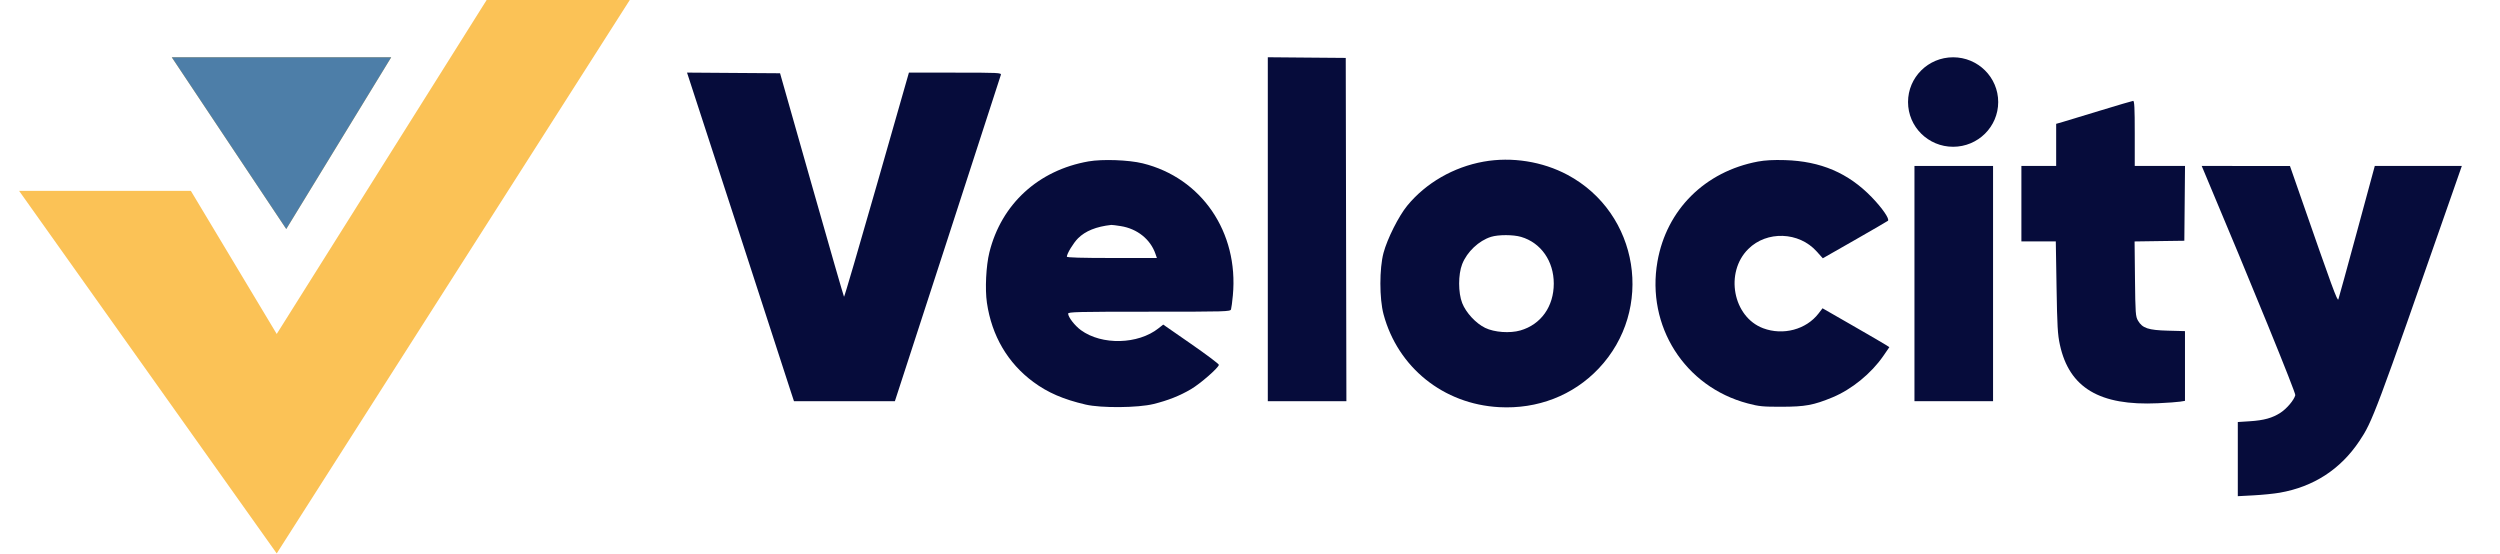
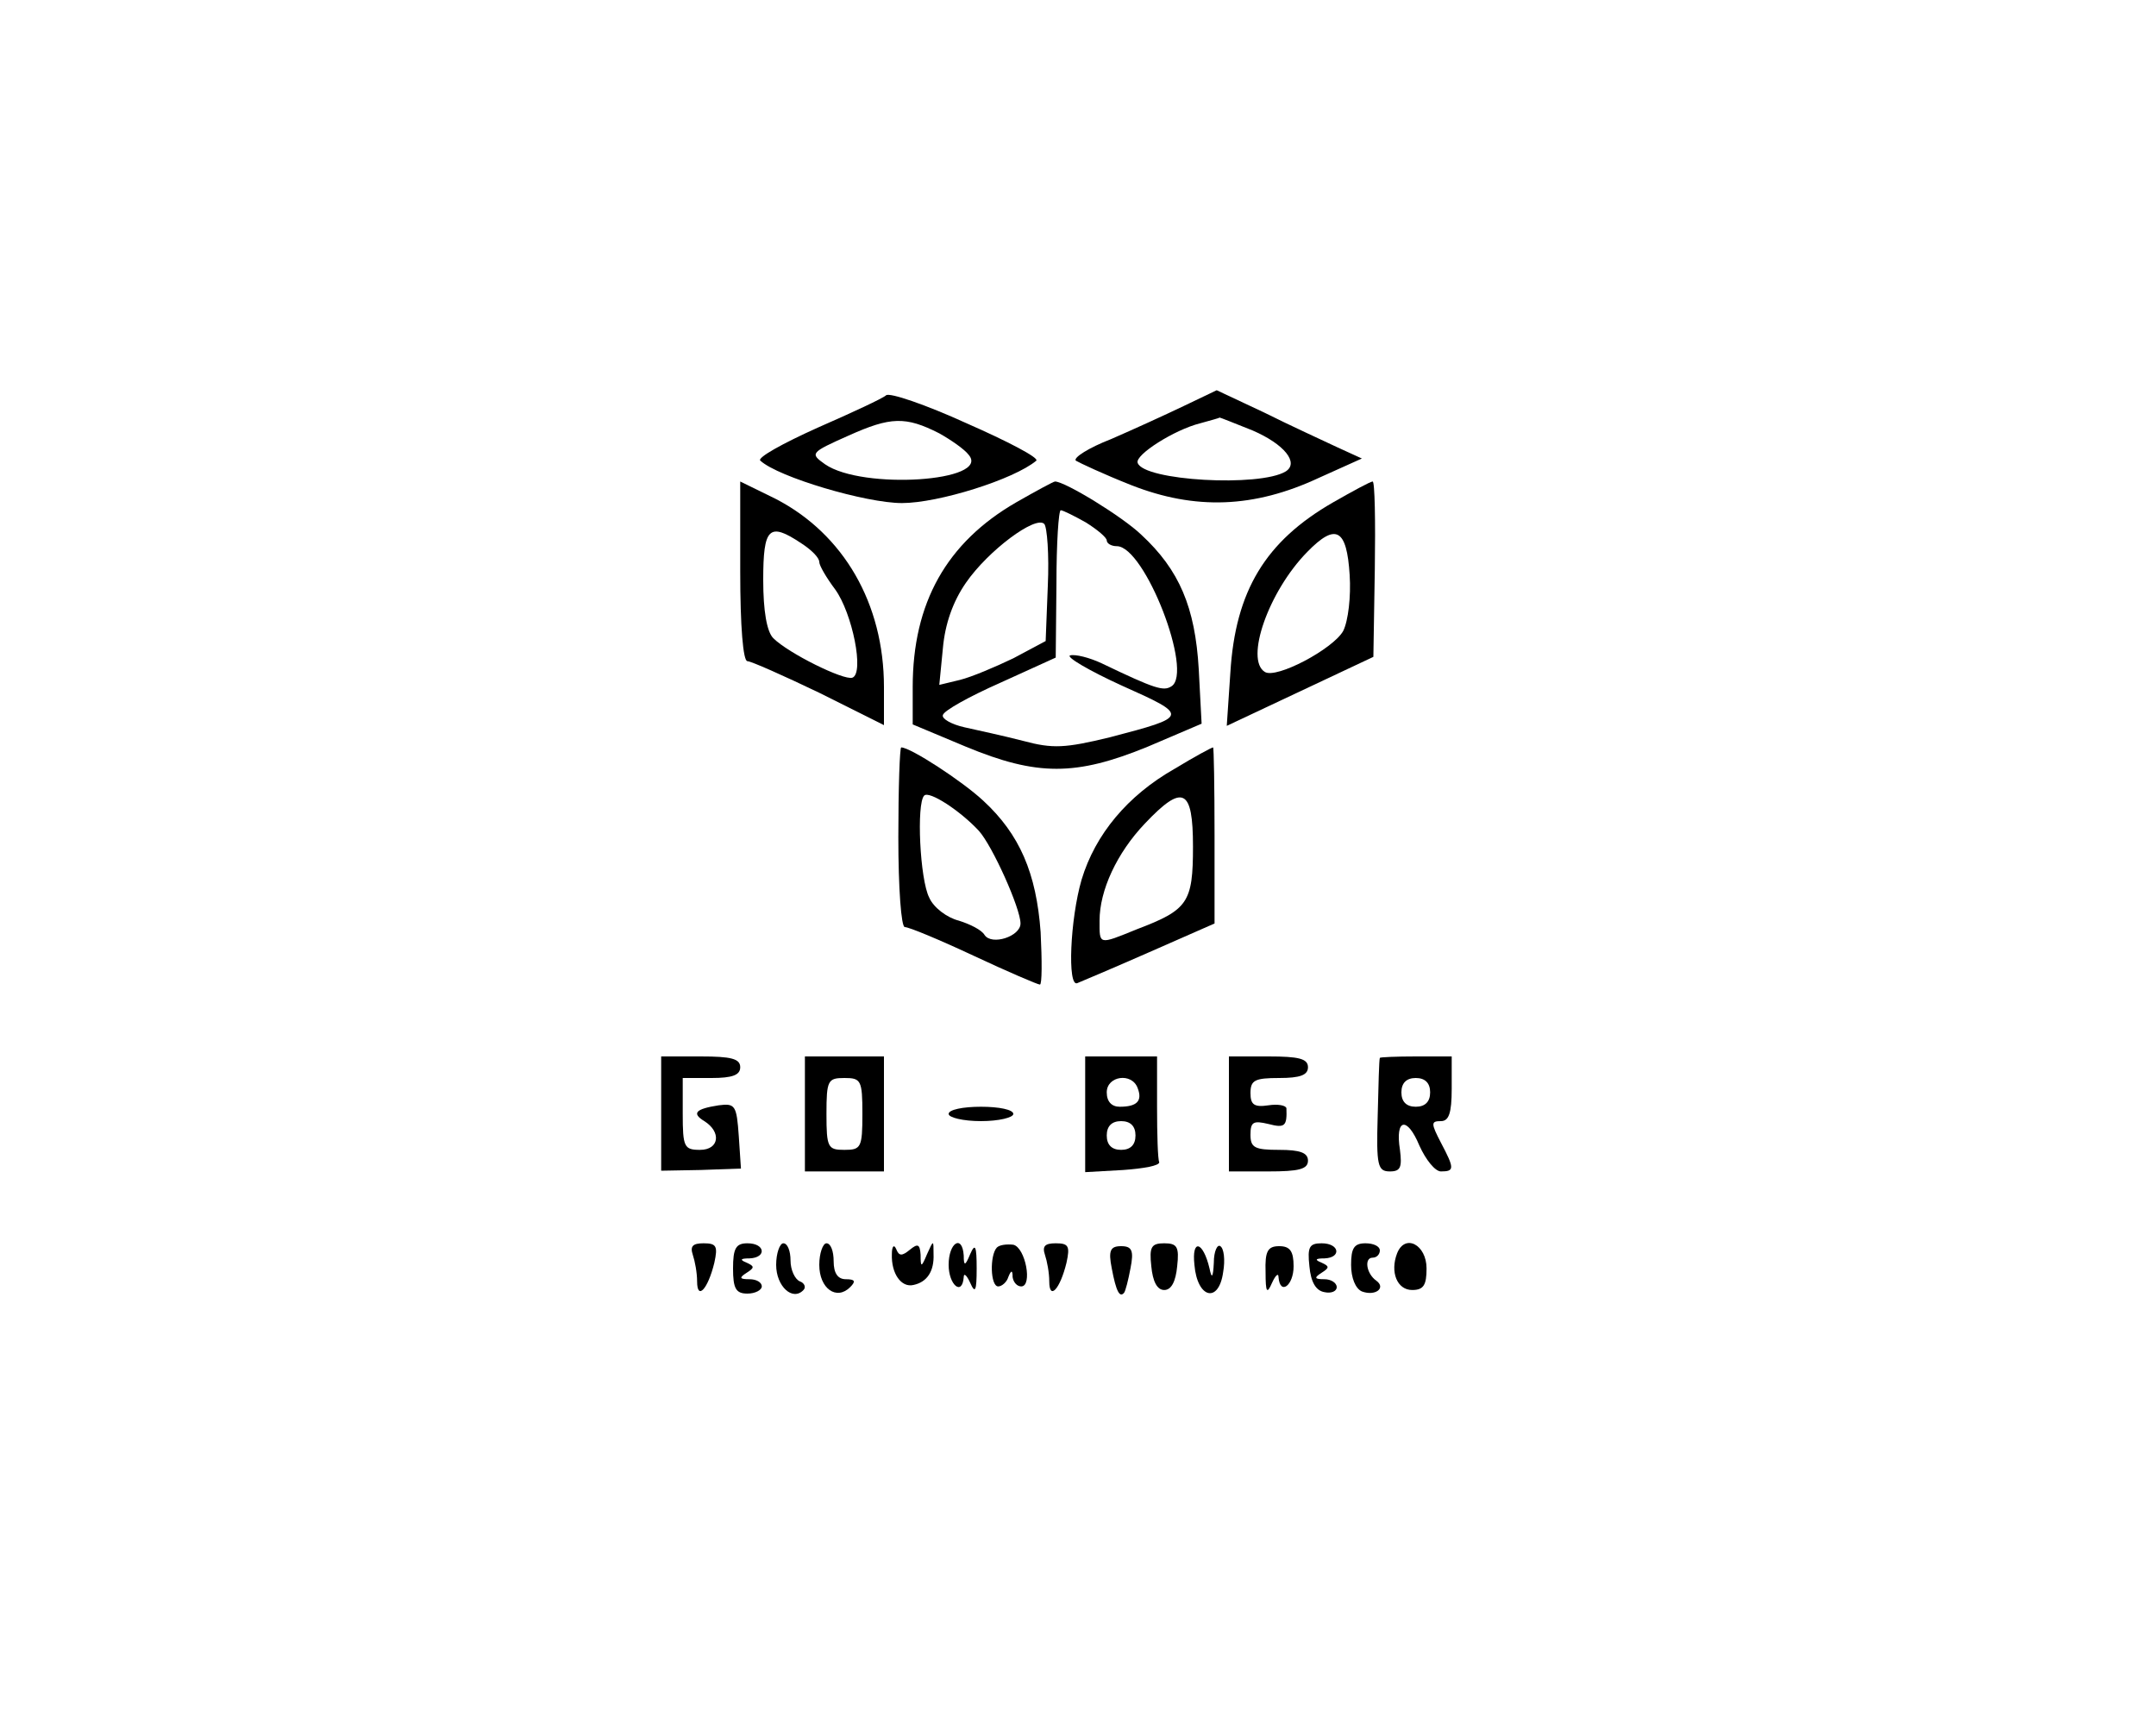
- <svg xmlns="http://www.w3.org/2000/svg" width="131" height="29" viewBox="0 0 131 29" fill="none">
-   <path d="M20.5 3H9L15 12L20.5 3Z" fill="#FBC256" />
-   <path d="M10 10H1L14.5 29L33 0H25.5L14.5 17.5L10 10Z" fill="#FBC256" />
-   <path d="M20.5 3H9L15 12L20.5 3Z" fill="#4D7EA8" />
-   <path d="M104.706 5.347C104.706 6.642 103.648 7.691 102.343 7.691C101.038 7.691 99.981 6.642 99.981 5.347C99.981 4.052 101.038 3.002 102.343 3.002C103.648 3.002 104.706 4.052 104.706 5.347Z" fill="#060C3B" />
-   <path d="M100.318 14.859V21.022H102.377H104.436V14.859V8.696H102.377H100.318V14.859Z" fill="#060C3B" />
-   <path d="M110.072 5.788C109.181 6.061 108.293 6.33 108.098 6.387L107.743 6.489V7.593V8.696H106.832H105.921V10.672V12.649H106.822H107.724L107.763 15.043C107.796 17.082 107.822 17.531 107.937 18.06C108.425 20.32 110.021 21.273 113.076 21.13C113.577 21.107 114.101 21.069 114.24 21.046L114.493 21.005V19.178V17.351L113.599 17.327C112.569 17.3 112.262 17.197 112.031 16.802C111.904 16.584 111.893 16.433 111.873 14.61L111.852 12.652L113.155 12.633L114.459 12.615L114.477 10.656L114.495 8.696H113.178H111.861V6.988C111.861 5.662 111.842 5.281 111.776 5.286C111.73 5.29 110.963 5.516 110.072 5.788Z" fill="#060C3B" />
-   <path d="M115.475 8.947C117.992 14.92 120.304 20.587 120.274 20.707C120.21 20.959 119.836 21.405 119.506 21.622C119.08 21.902 118.63 22.027 117.885 22.074L117.261 22.114V24.057V26L118.088 25.956C118.542 25.932 119.158 25.87 119.456 25.818C121.23 25.508 122.636 24.598 123.629 23.115C124.32 22.083 124.444 21.753 128.503 10.12L129 8.696H126.719H124.439L123.509 12.126C122.997 14.012 122.557 15.614 122.53 15.686C122.483 15.812 122.21 15.069 120.513 10.187L119.994 8.698L117.682 8.697L115.369 8.696L115.475 8.947Z" fill="#060C3B" />
-   <path d="M92.118 8.465C89.341 8.986 87.328 10.987 86.851 13.703C86.257 17.086 88.277 20.264 91.577 21.138C92.181 21.298 92.369 21.316 93.366 21.314C94.591 21.312 95.031 21.231 96.019 20.823C97.027 20.406 98.05 19.573 98.685 18.653L99.002 18.192L98.848 18.091C98.764 18.035 97.976 17.576 97.098 17.071L95.501 16.154L95.292 16.426C94.644 17.269 93.435 17.592 92.389 17.2C90.806 16.607 90.369 14.281 91.609 13.048C92.58 12.081 94.263 12.14 95.191 13.173L95.515 13.534L97.191 12.578C98.113 12.051 98.894 11.598 98.927 11.57C99.029 11.482 98.635 10.908 98.079 10.333C96.851 9.064 95.406 8.447 93.534 8.39C92.933 8.372 92.487 8.396 92.118 8.465Z" fill="#060C3B" />
-   <path fill-rule="evenodd" clip-rule="evenodd" d="M77.741 8.47C76.169 8.751 74.716 9.588 73.742 10.774C73.291 11.323 72.694 12.511 72.496 13.251C72.277 14.075 72.278 15.646 72.497 16.467C73.245 19.254 75.636 21.177 78.555 21.335C80.568 21.445 82.43 20.723 83.767 19.314C86.7 16.223 85.89 11.171 82.141 9.164C80.826 8.46 79.215 8.206 77.741 8.47ZM81.418 14.859C81.418 13.68 80.745 12.719 79.705 12.413C79.296 12.292 78.516 12.291 78.133 12.41C77.492 12.609 76.871 13.195 76.618 13.841C76.406 14.382 76.406 15.337 76.619 15.881C76.817 16.385 77.334 16.943 77.821 17.18C78.304 17.415 79.119 17.474 79.669 17.315C80.748 17.003 81.418 16.061 81.418 14.859Z" fill="#060C3B" />
-   <path d="M66.433 12.011V21.022H68.492H70.551L70.534 12.029L70.517 3.035L68.475 3.018L66.433 3V12.011Z" fill="#060C3B" />
-   <path fill-rule="evenodd" clip-rule="evenodd" d="M57.039 8.457C54.409 8.919 52.475 10.692 51.845 13.218C51.669 13.926 51.609 15.148 51.715 15.868C51.97 17.6 52.805 19.023 54.148 20.016C54.907 20.576 55.723 20.929 56.89 21.2C57.701 21.389 59.633 21.372 60.448 21.17C61.207 20.982 61.822 20.738 62.409 20.392C62.904 20.101 63.868 19.257 63.868 19.116C63.868 19.07 63.212 18.576 62.41 18.02L60.952 17.008L60.706 17.203C59.634 18.053 57.736 18.099 56.64 17.3C56.32 17.067 55.971 16.616 55.971 16.435C55.971 16.345 56.461 16.333 60.219 16.333C64.289 16.333 64.468 16.328 64.506 16.209C64.528 16.141 64.571 15.812 64.602 15.477C64.91 12.166 62.965 9.319 59.876 8.559C59.148 8.379 57.763 8.33 57.039 8.457ZM60.546 13.302C60.282 12.538 59.594 11.987 58.729 11.848C58.493 11.81 58.269 11.782 58.232 11.786C57.448 11.871 56.872 12.103 56.487 12.489C56.245 12.732 55.903 13.294 55.903 13.45C55.903 13.496 56.684 13.519 58.262 13.519H60.621L60.546 13.302Z" fill="#060C3B" />
-   <path d="M36 3.804C36.126 4.182 37.538 8.51 38.86 12.582C40.181 16.653 41.339 20.218 41.433 20.503L41.604 21.022L44.248 21.022L46.892 21.022L49.653 12.531C51.172 7.861 52.428 3.988 52.445 3.923C52.475 3.813 52.328 3.806 50.052 3.806H47.627L45.943 9.695C45.017 12.934 44.245 15.57 44.227 15.552C44.209 15.535 43.447 12.892 42.535 9.68L40.875 3.839L38.437 3.822L36 3.804Z" fill="#060C3B" />
+ <svg xmlns="http://www.w3.org/2000/svg" version="1.0" width="300pt" height="238pt" viewBox="0 0 300 238" preserveAspectRatio="xMidYMid meet">
+   <g transform="translate(0,238) scale(0.1,-0.1)" fill="#000000" stroke="none">
+     <path d="M1233 1830 c-4 -4 -47 -24 -95 -45 -49 -22 -85 -42 -80 -46 25 -23 147 -59 197 -59 51 0 156 33 187 59 4 4 -40 27 -97 52 -57 26 -107 43 -112 39z m74 -53 c16 -9 35 -22 41 -30 31 -37 -148 -49 -200 -13 -21 15 -21 16 33 40 58 26 79 27 126 3z" />
+     <path d="M1647 1815 c-25 -12 -71 -33 -101 -46 -31 -12 -53 -26 -49 -30 5 -3 39 -19 77 -34 89 -35 171 -32 261 10 l60 27 -35 16 c-19 9 -65 30 -101 48 l-66 31 -46 -22z m96 -34 c44 -19 65 -45 46 -57 -36 -22 -198 -13 -206 12 -4 11 51 46 87 55 14 4 26 7 27 8 1 0 21 -8 46 -18z" />
+     <path d="M1030 1585 c0 -77 4 -125 10 -125 5 0 50 -20 100 -44 l90 -45 0 53 c0 116 -56 213 -151 262 l-49 24 0 -125z m85 39 c14 -9 25 -20 25 -26 0 -5 10 -22 22 -38 24 -33 41 -117 24 -123 -12 -4 -89 34 -110 55 -9 9 -14 38 -14 81 0 73 8 81 53 51z" />
+     <path d="M1414 1681 c-97 -56 -144 -140 -144 -257 l0 -52 74 -31 c99 -41 153 -41 253 0 l75 32 -4 76 c-5 86 -27 138 -80 187 -26 25 -106 74 -120 74 -2 0 -26 -13 -54 -29z m97 -28 c16 -10 29 -21 29 -25 0 -4 6 -8 14 -8 39 0 107 -176 76 -195 -11 -7 -22 -4 -97 32 -17 8 -37 13 -44 11 -6 -2 26 -21 72 -42 94 -42 94 -43 -17 -72 -62 -15 -79 -16 -120 -5 -27 7 -64 15 -82 19 -18 4 -32 12 -30 17 1 6 37 26 80 45 l77 35 1 103 c0 56 3 102 6 102 3 0 19 -8 35 -17z m-53 -88 l-3 -77 -45 -24 c-25 -12 -58 -26 -74 -30 l-29 -7 5 51 c3 34 14 65 32 91 31 45 97 94 109 82 4 -4 7 -43 5 -86z" />
+     <path d="M1855 1681 c-94 -54 -136 -123 -143 -237 l-5 -74 102 48 102 48 2 122 c1 67 0 122 -3 122 -3 0 -27 -13 -55 -29z m23 -101 c2 -30 -2 -64 -9 -78 -14 -25 -93 -67 -109 -57 -28 17 5 112 59 167 40 41 55 32 59 -32z" />
+     <path d="M1250 1215 c0 -71 4 -125 9 -125 6 0 49 -18 96 -40 47 -22 89 -40 92 -40 3 0 3 33 1 73 -6 82 -29 136 -80 183 -29 27 -101 74 -114 74 -2 0 -4 -56 -4 -125z m112 9 c19 -21 58 -108 58 -129 0 -18 -40 -31 -50 -16 -4 7 -20 15 -36 20 -16 4 -35 18 -41 32 -13 25 -18 131 -7 142 7 7 50 -21 76 -49z" />
+     <path d="M1634 1310 c-65 -37 -110 -91 -129 -154 -16 -55 -20 -150 -6 -144 5 2 50 21 100 43 l91 40 0 123 c0 67 -1 122 -2 122 -2 0 -26 -13 -54 -30z m26 -108 c0 -78 -7 -88 -78 -115 -54 -22 -52 -22 -52 12 0 42 24 94 63 135 53 56 67 49 67 -32z" />
+     <path d="M920 830 l0 -79 55 1 56 2 -3 45 c-3 43 -5 46 -28 43 -32 -5 -38 -11 -20 -22 24 -15 21 -40 -6 -40 -22 0 -24 4 -24 50 l0 50 40 0 c29 0 40 4 40 15 0 12 -13 15 -55 15 l-55 0 0 -80z" />
+     <path d="M1120 830 l0 -80 55 0 55 0 0 80 0 80 -55 0 -55 0 0 -80z m80 0 c0 -47 -2 -50 -25 -50 -23 0 -25 3 -25 50 0 47 2 50 25 50 23 0 25 -3 25 -50z" />
+     <path d="M1510 829 l0 -80 53 3 c28 2 51 6 50 11 -2 4 -3 39 -3 77 l0 70 -50 0 -50 0 0 -81z m73 37 c7 -18 -1 -26 -25 -26 -11 0 -18 7 -18 20 0 23 35 28 43 6z m-3 -66 c0 -13 -7 -20 -20 -20 -13 0 -20 7 -20 20 0 13 7 20 20 20 13 0 20 -7 20 -20z" />
+     <path d="M1710 830 l0 -80 55 0 c42 0 55 3 55 15 0 11 -11 15 -40 15 -34 0 -40 3 -40 21 0 18 4 20 25 15 23 -6 26 -3 25 22 -1 4 -12 6 -25 4 -20 -3 -25 1 -25 17 0 18 6 21 40 21 29 0 40 4 40 15 0 12 -13 15 -55 15 l-55 0 0 -80z" />
+     <path d="M1920 908 c-1 -2 -2 -38 -3 -81 -2 -69 0 -77 17 -77 15 0 17 6 14 30 -7 44 10 47 27 6 9 -20 22 -36 30 -36 19 0 19 4 0 40 -14 27 -14 30 0 30 11 0 15 11 15 45 l0 45 -50 0 c-27 0 -50 -1 -50 -2z m70 -48 c0 -13 -7 -20 -20 -20 -13 0 -20 7 -20 20 0 13 7 20 20 20 13 0 20 -7 20 -20z" />
+     <path d="M1320 830 c0 -5 20 -10 45 -10 25 0 45 5 45 10 0 6 -20 10 -45 10 -25 0 -45 -4 -45 -10z" />
+     <path d="M964 634 c3 -9 6 -25 6 -37 0 -27 15 -11 24 26 5 23 3 27 -15 27 -15 0 -19 -4 -15 -16z" />
+     <path d="M1020 615 c0 -28 4 -35 20 -35 11 0 20 5 20 10 0 6 -8 10 -17 10 -14 0 -15 2 -4 9 11 7 11 9 0 14 -10 4 -9 6 4 6 24 1 22 21 -3 21 -16 0 -20 -7 -20 -35z" />
+     <path d="M1080 620 c0 -30 23 -51 38 -35 4 4 1 10 -5 12 -7 3 -13 16 -13 29 0 13 -4 24 -10 24 -5 0 -10 -14 -10 -30z" />
+     <path d="M1140 620 c0 -33 24 -50 43 -31 8 8 7 11 -6 11 -11 0 -17 8 -17 25 0 14 -4 25 -10 25 -5 0 -10 -14 -10 -30z" />
+     <path d="M1241 635 c-1 -27 13 -47 30 -43 19 4 29 19 28 43 0 20 0 20 -9 0 -8 -19 -9 -19 -9 -1 -1 15 -4 16 -15 7 -11 -9 -15 -9 -19 1 -3 7 -6 4 -6 -7z" />
+     <path d="M1320 620 c0 -28 19 -44 21 -17 0 6 4 3 9 -8 7 -16 9 -11 9 20 0 31 -2 36 -9 20 -7 -17 -9 -17 -9 -2 -2 30 -21 18 -21 -13z" />
+     <path d="M1387 644 c-10 -11 -9 -54 2 -54 5 0 12 6 14 13 4 10 6 10 6 0 1 -7 6 -13 12 -13 16 0 6 54 -11 58 -9 1 -19 0 -23 -4z" />
+     <path d="M1454 634 c3 -9 6 -25 6 -37 0 -27 15 -11 24 26 5 23 3 27 -15 27 -15 0 -19 -4 -15 -16z" />
+     <path d="M1547 615 c6 -32 11 -41 17 -34 2 2 6 18 9 34 5 25 2 31 -13 31 -15 0 -18 -6 -13 -31z" />
+     <path d="M1602 618 c2 -21 8 -33 18 -33 10 0 16 12 18 33 3 27 0 32 -18 32 -18 0 -21 -5 -18 -32z" />
+     <path d="M1662 620 c4 -47 34 -54 40 -10 3 17 1 33 -4 36 -4 3 -9 -7 -9 -23 -1 -21 -3 -23 -6 -8 -9 38 -25 42 -21 5z" />
+     <path d="M1761 610 c0 -29 2 -31 9 -15 5 11 9 14 9 8 2 -26 21 -12 21 15 0 21 -5 28 -20 28 -16 0 -20 -7 -19 -36z" />
+     <path d="M1822 618 c2 -22 9 -34 21 -36 9 -2 17 1 17 7 0 6 -8 11 -17 11 -14 0 -15 2 -4 9 11 7 11 9 0 14 -10 4 -9 6 4 6 24 1 21 21 -4 21 -17 0 -20 -5 -17 -32z" />
+     <path d="M1880 620 c0 -18 6 -33 15 -37 19 -7 34 5 20 15 -14 10 -17 32 -5 32 6 0 10 5 10 10 0 6 -9 10 -20 10 -16 0 -20 -7 -20 -30z" />
+     <path d="M1944 636 c-10 -26 0 -51 21 -51 16 0 20 7 20 30 0 33 -30 49 -41 21z" />
+   </g>
</svg>
